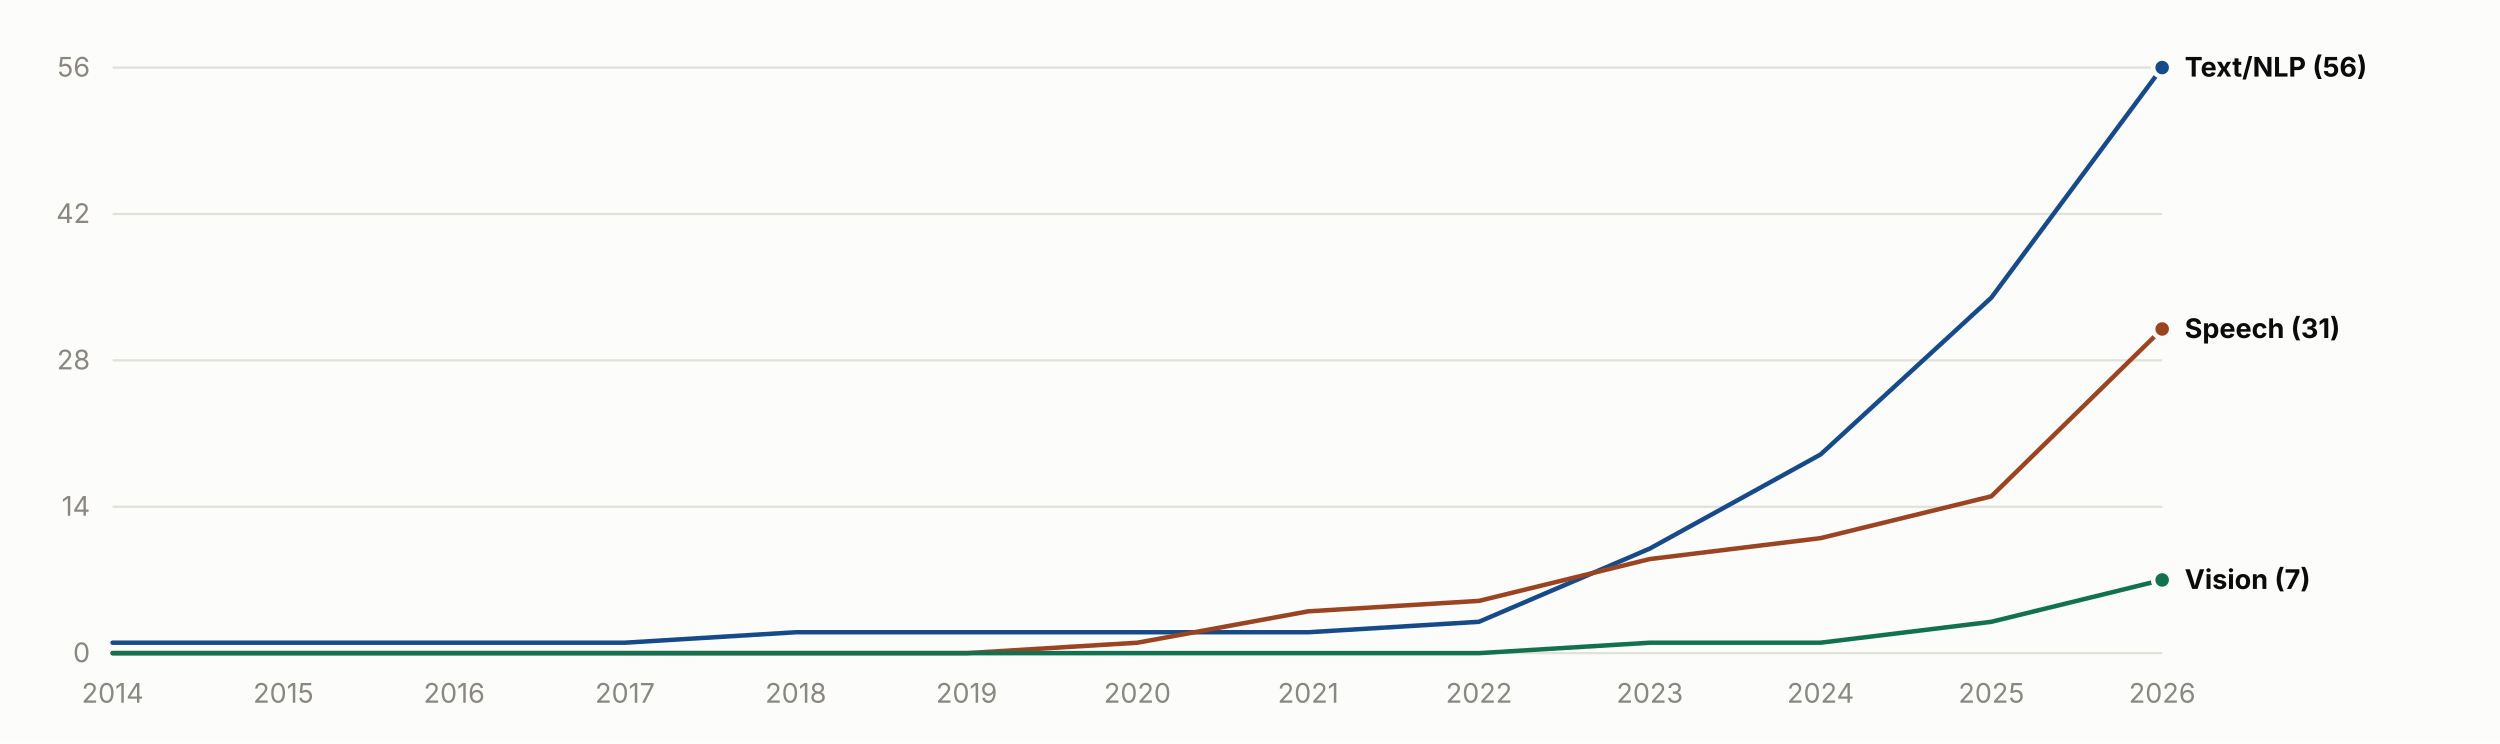
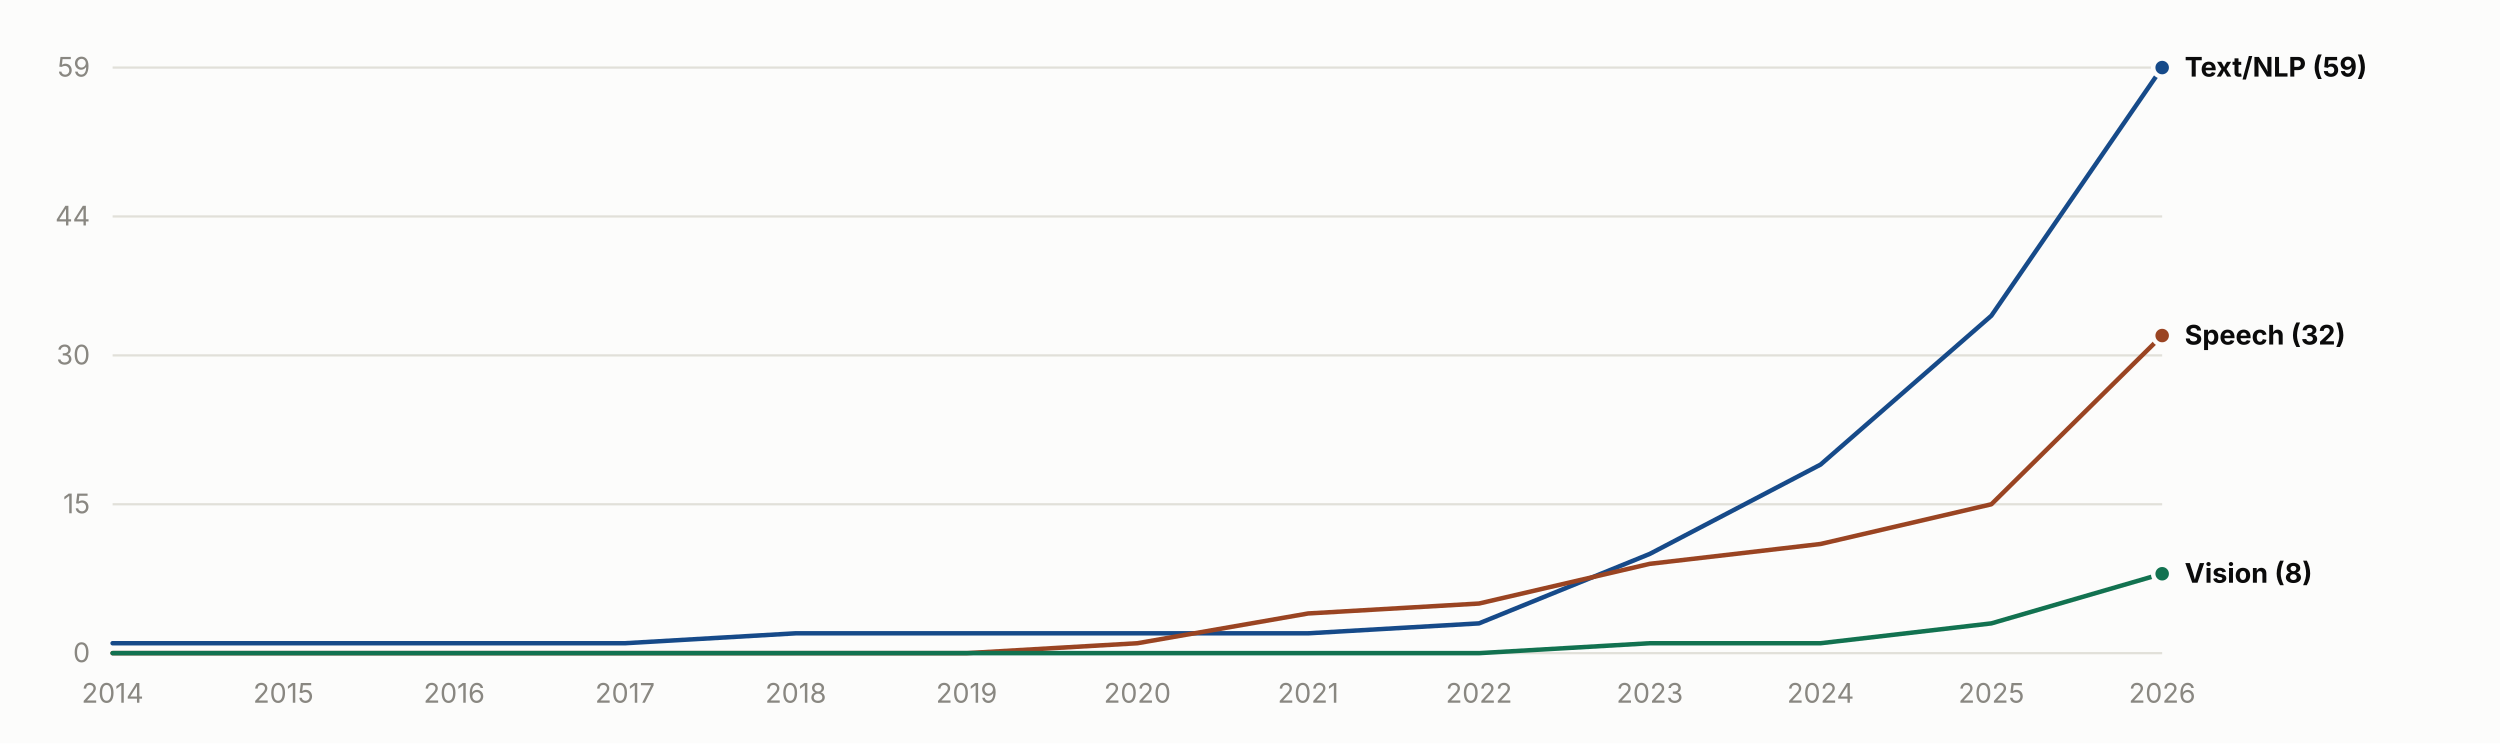
<svg xmlns="http://www.w3.org/2000/svg" width="1110" height="330" viewBox="0 0 1110 330">
  <rect width="1110" height="330" fill="#fcfcfb" />
  <style>text{font-family:"Segoe UI",Inter,Arial,sans-serif;fill:#0b0b0b}.title{font-size:22px;font-weight:700}.sub{font-size:12px;fill:#52514e}.muted{font-size:11px;fill:#898781}.axis{font-size:12px;fill:#898781}.grid{stroke:#e1e0d9;stroke-width:1}.legend{font-size:12px;fill:#52514e}.endlabel{font-size:12px;font-weight:700}</style>
  <line x1="50" y1="290.0" x2="960" y2="290.0" class="grid" />
  <text x="40" y="294.0" text-anchor="end" class="axis">0</text>
-   <line x1="50" y1="225.0" x2="960" y2="225.0" class="grid" />
-   <text x="40" y="229.0" text-anchor="end" class="axis">14</text>
-   <line x1="50" y1="160.0" x2="960" y2="160.0" class="grid" />
-   <text x="40" y="164.0" text-anchor="end" class="axis">28</text>
-   <line x1="50" y1="95.0" x2="960" y2="95.0" class="grid" />
-   <text x="40" y="99.0" text-anchor="end" class="axis">42</text>
+   <line x1="50" y1="223.898" x2="960" y2="223.898" class="grid" />
+   <text x="40" y="227.898" text-anchor="end" class="axis">15</text>
+   <line x1="50" y1="157.797" x2="960" y2="157.797" class="grid" />
+   <text x="40" y="161.797" text-anchor="end" class="axis">30</text>
+   <line x1="50" y1="96.102" x2="960" y2="96.102" class="grid" />
+   <text x="40" y="100.102" text-anchor="end" class="axis">44</text>
  <line x1="50" y1="30.0" x2="960" y2="30.0" class="grid" />
-   <text x="40" y="34.0" text-anchor="end" class="axis">56</text>
+   <text x="40" y="34.0" text-anchor="end" class="axis">59</text>
  <text x="50.0" y="312" text-anchor="middle" class="axis">2014</text>
  <text x="125.833" y="312" text-anchor="middle" class="axis">2015</text>
  <text x="201.667" y="312" text-anchor="middle" class="axis">2016</text>
  <text x="277.5" y="312" text-anchor="middle" class="axis">2017</text>
  <text x="353.333" y="312" text-anchor="middle" class="axis">2018</text>
  <text x="429.167" y="312" text-anchor="middle" class="axis">2019</text>
  <text x="505.0" y="312" text-anchor="middle" class="axis">2020</text>
  <text x="580.833" y="312" text-anchor="middle" class="axis">2021</text>
  <text x="656.667" y="312" text-anchor="middle" class="axis">2022</text>
  <text x="732.5" y="312" text-anchor="middle" class="axis">2023</text>
  <text x="808.333" y="312" text-anchor="middle" class="axis">2024</text>
  <text x="884.167" y="312" text-anchor="middle" class="axis">2025</text>
  <text x="960.0" y="312" text-anchor="middle" class="axis">2026</text>
-   <polyline points="50.0,285.357 125.833,285.357 201.667,285.357 277.5,285.357 353.333,280.714 429.167,280.714 505.0,280.714 580.833,280.714 656.667,276.071 732.5,243.571 808.333,201.786 884.167,132.143 960.0,30.0" fill="none" stroke="#164a89" stroke-width="2" stroke-linejoin="round" stroke-linecap="round" />
+   <polyline points="50.0,285.593 125.833,285.593 201.667,285.593 277.5,285.593 353.333,281.186 429.167,281.186 505.0,281.186 580.833,281.186 656.667,276.78 732.5,245.932 808.333,206.271 884.167,140.169 960.0,30.0" fill="none" stroke="#164a89" stroke-width="2" stroke-linejoin="round" stroke-linecap="round" />
  <circle cx="960.0" cy="30.0" r="4" fill="#164a89" stroke="#fcfcfb" stroke-width="2" />
-   <text x="970.0" y="34.0" class="endlabel" fill="#164a89">Text/NLP (56)</text>
-   <polyline points="50.0,290.0 125.833,290.0 201.667,290.0 277.5,290.0 353.333,290.0 429.167,290.0 505.0,285.357 580.833,271.429 656.667,266.786 732.5,248.214 808.333,238.929 884.167,220.357 960.0,146.071" fill="none" stroke="#9a4422" stroke-width="2" stroke-linejoin="round" stroke-linecap="round" />
-   <circle cx="960.0" cy="146.071" r="4" fill="#9a4422" stroke="#fcfcfb" stroke-width="2" />
-   <text x="970.0" y="150.071" class="endlabel" fill="#9a4422">Speech (31)</text>
-   <polyline points="50.0,290.0 125.833,290.0 201.667,290.0 277.5,290.0 353.333,290.0 429.167,290.0 505.0,290.0 580.833,290.0 656.667,290.0 732.5,285.357 808.333,285.357 884.167,276.071 960.0,257.5" fill="none" stroke="#127250" stroke-width="2" stroke-linejoin="round" stroke-linecap="round" />
-   <circle cx="960.0" cy="257.5" r="4" fill="#127250" stroke="#fcfcfb" stroke-width="2" />
-   <text x="970.0" y="261.5" class="endlabel" fill="#127250">Vision (7)</text>
+   <text x="970.0" y="34.0" class="endlabel" fill="#164a89">Text/NLP (59)</text>
+   <polyline points="50.0,290.0 125.833,290.0 201.667,290.0 277.5,290.0 353.333,290.0 429.167,290.0 505.0,285.593 580.833,272.373 656.667,267.966 732.5,250.339 808.333,241.525 884.167,223.898 960.0,148.983" fill="none" stroke="#9a4422" stroke-width="2" stroke-linejoin="round" stroke-linecap="round" />
+   <circle cx="960.0" cy="148.983" r="4" fill="#9a4422" stroke="#fcfcfb" stroke-width="2" />
+   <text x="970.0" y="152.983" class="endlabel" fill="#9a4422">Speech (32)</text>
+   <polyline points="50.0,290.0 125.833,290.0 201.667,290.0 277.5,290.0 353.333,290.0 429.167,290.0 505.0,290.0 580.833,290.0 656.667,290.0 732.5,285.593 808.333,285.593 884.167,276.78 960.0,254.746" fill="none" stroke="#127250" stroke-width="2" stroke-linejoin="round" stroke-linecap="round" />
+   <circle cx="960.0" cy="254.746" r="4" fill="#127250" stroke="#fcfcfb" stroke-width="2" />
+   <text x="970.0" y="258.746" class="endlabel" fill="#127250">Vision (8)</text>
</svg>
